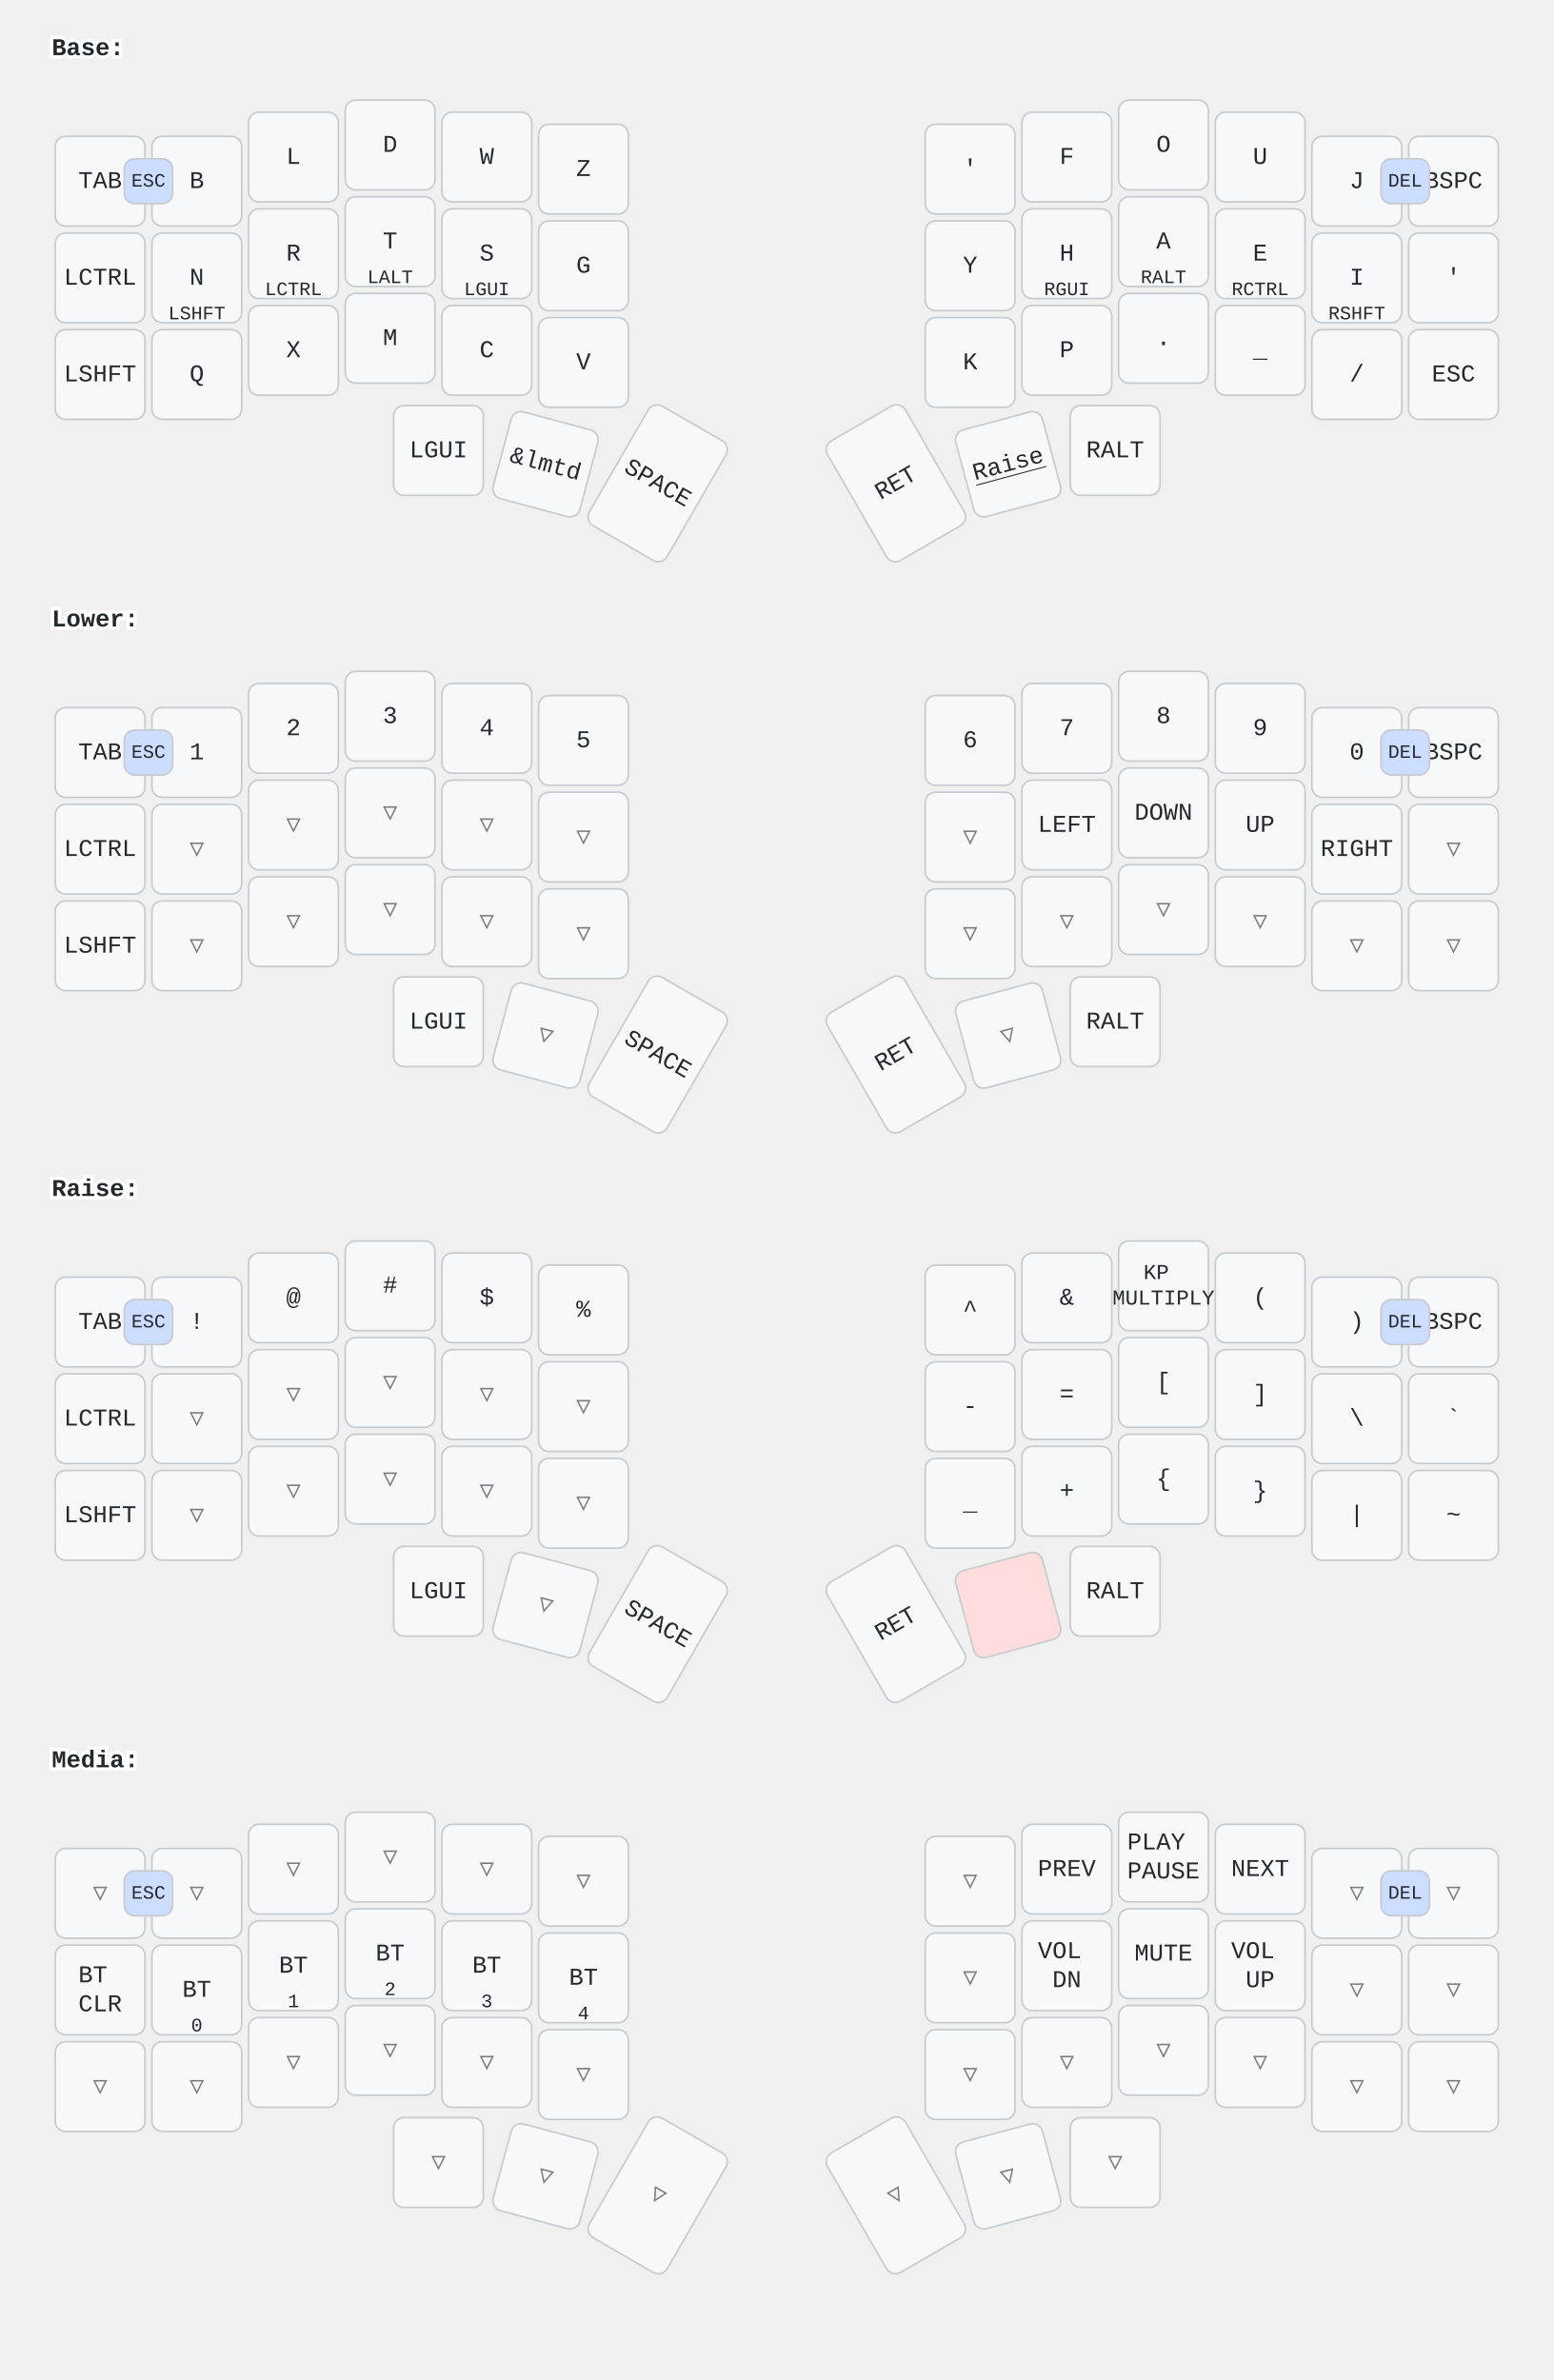
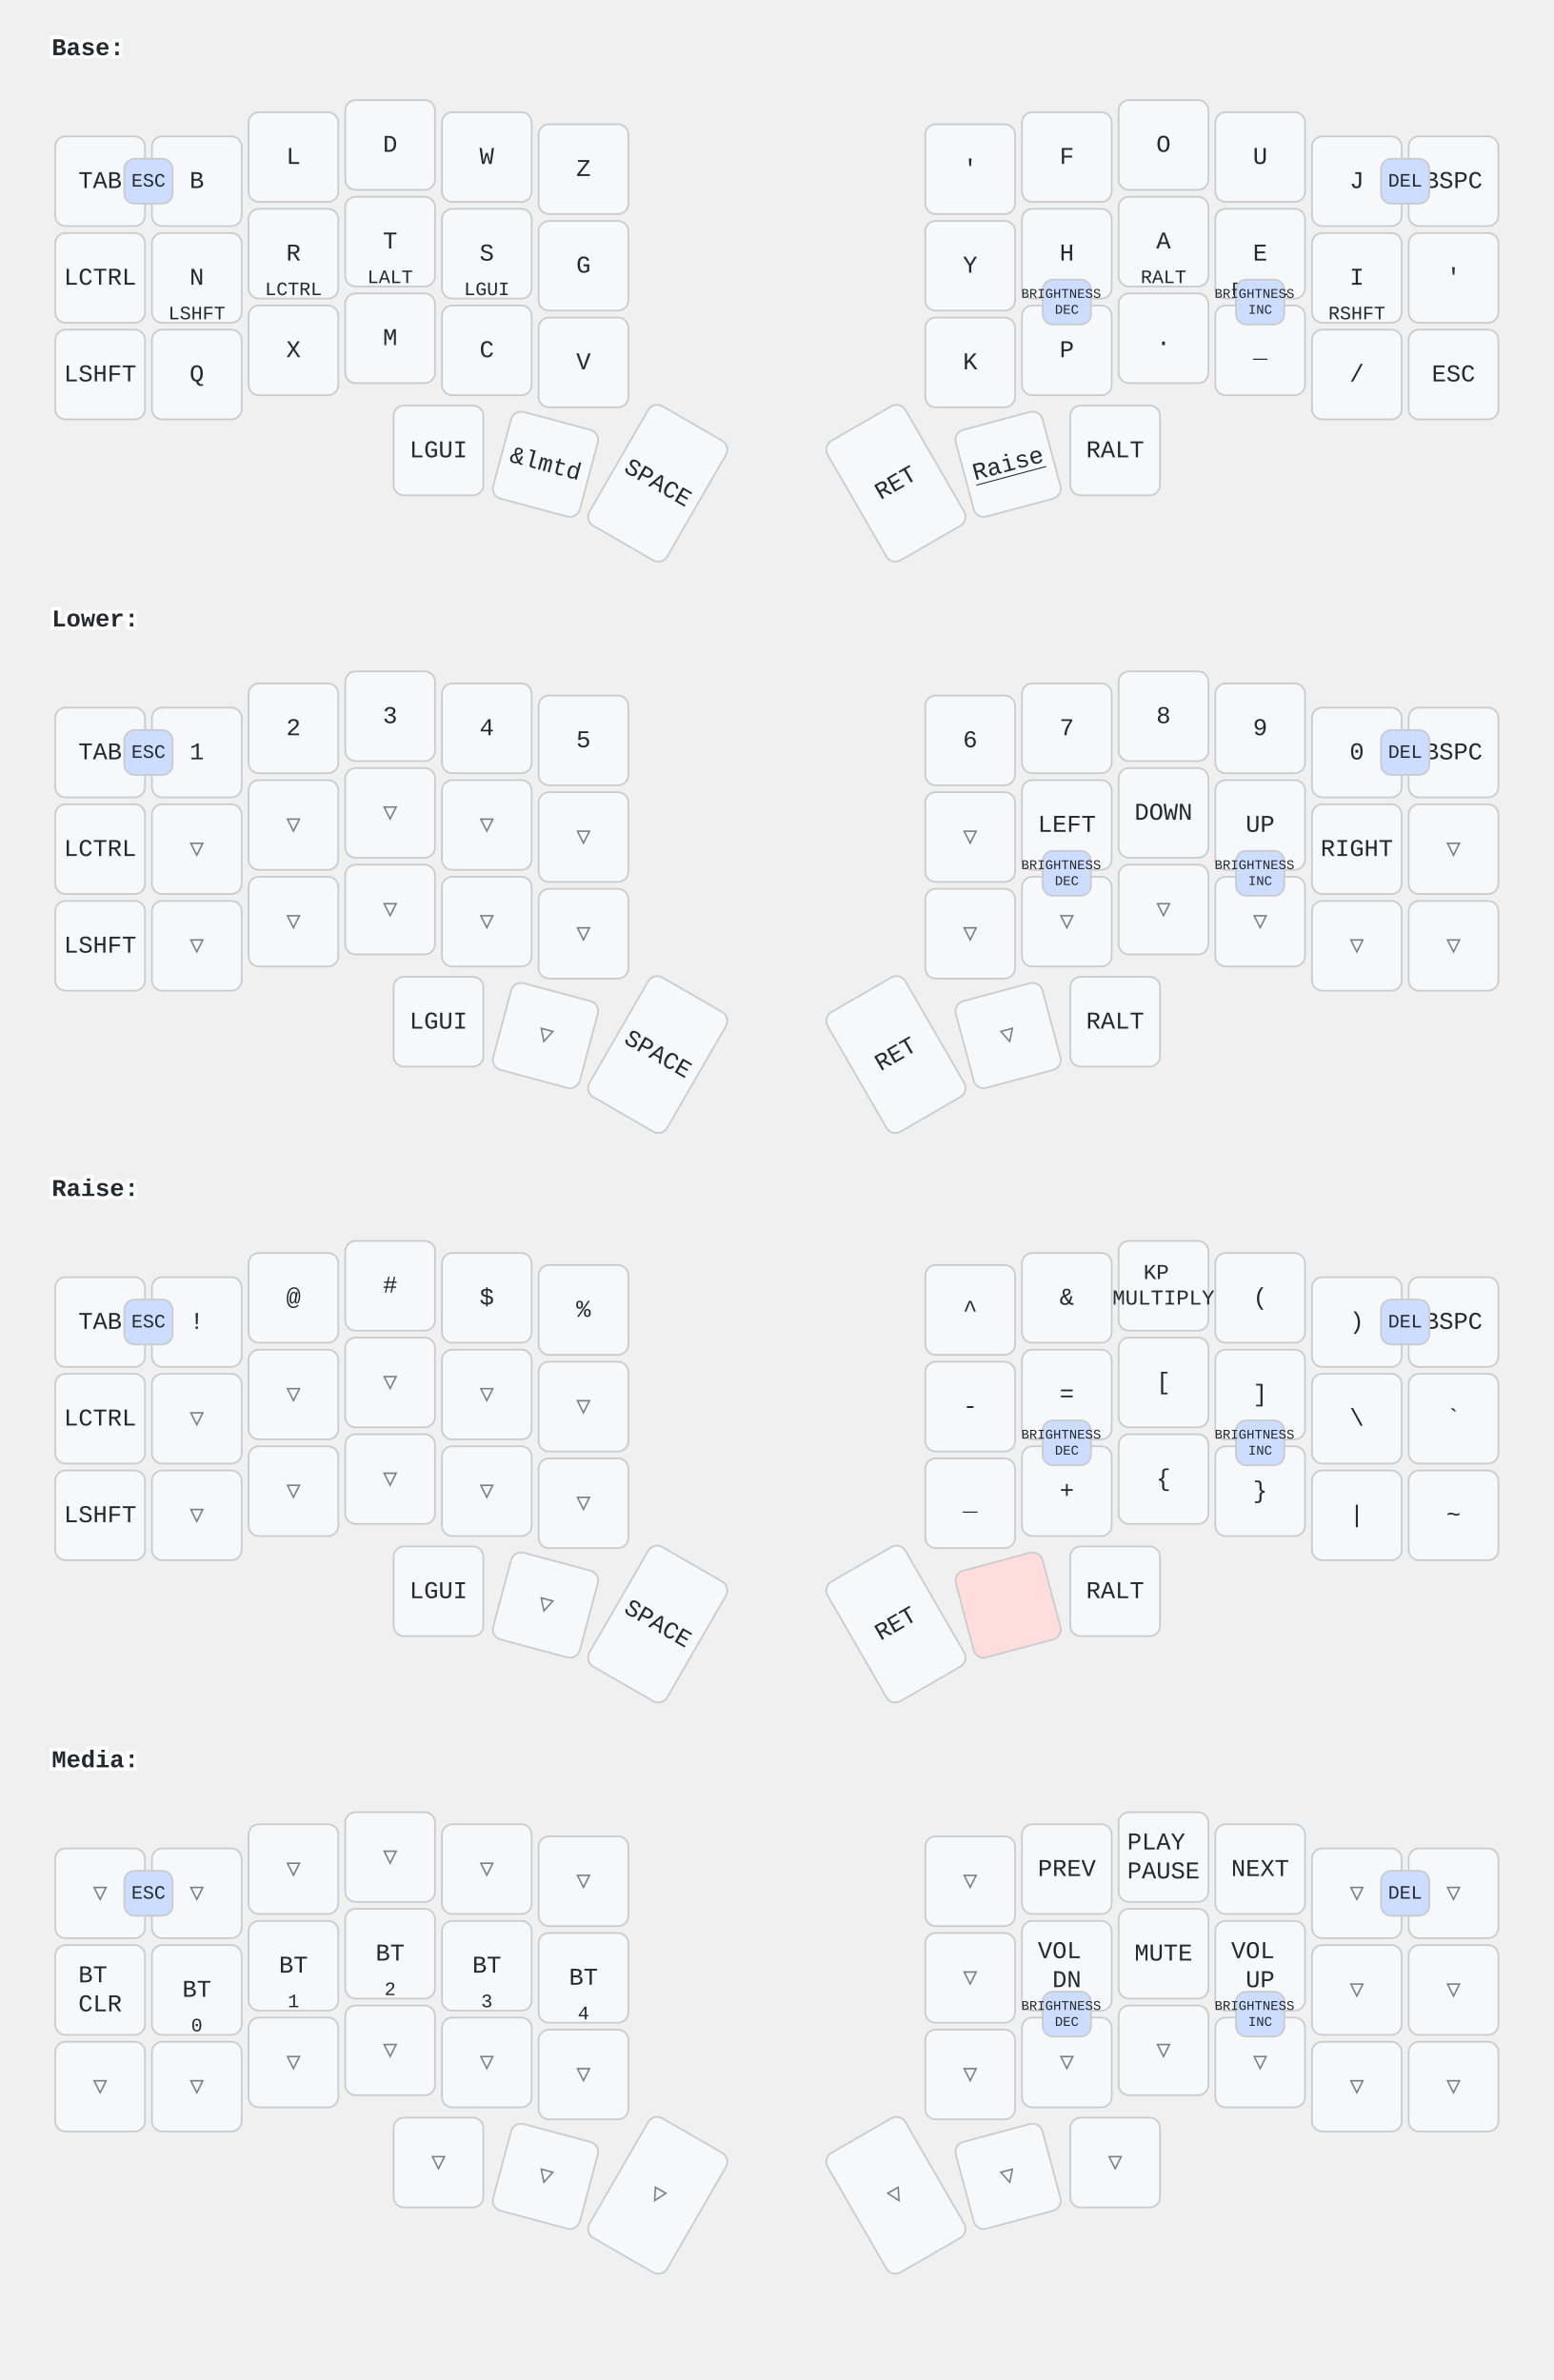
<svg xmlns="http://www.w3.org/2000/svg" width="900" height="1379" viewBox="0 0 900 1379" class="keymap">
  <style>/* inherit to force styles through use tags */
svg path {
    fill: inherit;
}

/* font and background color specifications */
svg.keymap {
    font-family: SFMono-Regular,Consolas,Liberation Mono,Menlo,monospace;
    font-size: 14px;
    font-kerning: normal;
    text-rendering: optimizeLegibility;
    fill: #24292e;
}

/* default key styling */
rect.key {
    fill: #f6f8fa;
}

rect.key, rect.combo {
    stroke: #c9cccf;
    stroke-width: 1;
}

/* default key side styling, only used is draw_key_sides is set */
rect.side {
    filter: brightness(90%);
}

/* color accent for combo boxes */
rect.combo, rect.combo-separate {
    fill: #cdf;
}

/* color accent for held keys */
rect.held, rect.combo.held {
    fill: #fdd;
}

/* color accent for ghost (optional) keys */
rect.ghost, rect.combo.ghost {
    stroke-dasharray: 4, 4;
    stroke-width: 2;
}

text {
    text-anchor: middle;
    dominant-baseline: middle;
}

/* styling for layer labels */
text.label {
    font-weight: bold;
    text-anchor: start;
    stroke: white;
    stroke-width: 4;
    paint-order: stroke;
}

/* styling for optional footer */
text.footer {
    text-anchor: end;
    dominant-baseline: auto;
    stroke: white;
    stroke-width: 4;
    paint-order: stroke;
}

/* styling for combo tap, and key non-tap label text */
text.combo, text.hold, text.shifted, text.left, text.right {
    font-size: 11px;
}

text.hold {
    text-anchor: middle;
    dominant-baseline: auto;
}

text.shifted {
    text-anchor: middle;
    dominant-baseline: hanging;
}

text.left {
    text-anchor: start;
}

text.right {
    text-anchor: end;
}

text.layer-activator {
    text-decoration: underline;
}

/* styling for hold/shifted label text in combo box */
text.combo.hold, text.combo.shifted, text.combo.left, text.combo.right {
    font-size: 8px;
}

/* lighter symbol for transparent keys */
text.trans {
    fill: #7b7e81;
}

/* styling for combo dendrons */
path.combo {
    stroke-width: 1;
    stroke: gray;
    fill: none;
}

/* Start Tabler Icons Cleanup */
/* cannot use height/width with glyphs */
.icon-tabler &gt; path {
    fill: inherit;
    stroke: inherit;
    stroke-width: 2;
}
/* hide tabler's default box */
.icon-tabler &gt; path[stroke="none"][fill="none"] {
    visibility: hidden;
}
/* End Tabler Icons Cleanup */
</style>
  <g transform="translate(30, 0)" class="layer-Base">
    <text x="0" y="28" class="label" id="Base">Base:</text>
    <g transform="translate(0, 56)">
      <g transform="translate(28, 49)" class="key keypos-0">
        <rect rx="6" ry="6" x="-26" y="-26" width="52" height="52" class="key" />
        <text x="0" y="0" class="key tap">TAB</text>
      </g>
      <g transform="translate(84, 49)" class="key keypos-1">
        <rect rx="6" ry="6" x="-26" y="-26" width="52" height="52" class="key" />
        <text x="0" y="0" class="key tap">B</text>
      </g>
      <g transform="translate(140, 35)" class="key keypos-2">
        <rect rx="6" ry="6" x="-26" y="-26" width="52" height="52" class="key" />
        <text x="0" y="0" class="key tap">L</text>
      </g>
      <g transform="translate(196, 28)" class="key keypos-3">
        <rect rx="6" ry="6" x="-26" y="-26" width="52" height="52" class="key" />
        <text x="0" y="0" class="key tap">D</text>
      </g>
      <g transform="translate(252, 35)" class="key keypos-4">
        <rect rx="6" ry="6" x="-26" y="-26" width="52" height="52" class="key" />
        <text x="0" y="0" class="key tap">W</text>
      </g>
      <g transform="translate(308, 42)" class="key keypos-5">
        <rect rx="6" ry="6" x="-26" y="-26" width="52" height="52" class="key" />
        <text x="0" y="0" class="key tap">Z</text>
      </g>
      <g transform="translate(532, 42)" class="key keypos-6">
        <rect rx="6" ry="6" x="-26" y="-26" width="52" height="52" class="key" />
        <text x="0" y="0" class="key tap">'</text>
      </g>
      <g transform="translate(588, 35)" class="key keypos-7">
        <rect rx="6" ry="6" x="-26" y="-26" width="52" height="52" class="key" />
        <text x="0" y="0" class="key tap">F</text>
      </g>
      <g transform="translate(644, 28)" class="key keypos-8">
        <rect rx="6" ry="6" x="-26" y="-26" width="52" height="52" class="key" />
        <text x="0" y="0" class="key tap">O</text>
      </g>
      <g transform="translate(700, 35)" class="key keypos-9">
        <rect rx="6" ry="6" x="-26" y="-26" width="52" height="52" class="key" />
        <text x="0" y="0" class="key tap">U</text>
      </g>
      <g transform="translate(756, 49)" class="key keypos-10">
        <rect rx="6" ry="6" x="-26" y="-26" width="52" height="52" class="key" />
        <text x="0" y="0" class="key tap">J</text>
      </g>
      <g transform="translate(812, 49)" class="key keypos-11">
        <rect rx="6" ry="6" x="-26" y="-26" width="52" height="52" class="key" />
        <text x="0" y="0" class="key tap">BSPC</text>
      </g>
      <g transform="translate(28, 105)" class="key keypos-12">
        <rect rx="6" ry="6" x="-26" y="-26" width="52" height="52" class="key" />
        <text x="0" y="0" class="key tap">LCTRL</text>
      </g>
      <g transform="translate(84, 105)" class="key keypos-13">
        <rect rx="6" ry="6" x="-26" y="-26" width="52" height="52" class="key" />
        <text x="0" y="0" class="key tap">N</text>
        <text x="0" y="24" class="key hold">LSHFT</text>
      </g>
      <g transform="translate(140, 91)" class="key keypos-14">
        <rect rx="6" ry="6" x="-26" y="-26" width="52" height="52" class="key" />
        <text x="0" y="0" class="key tap">R</text>
        <text x="0" y="24" class="key hold">LCTRL</text>
      </g>
      <g transform="translate(196, 84)" class="key keypos-15">
        <rect rx="6" ry="6" x="-26" y="-26" width="52" height="52" class="key" />
        <text x="0" y="0" class="key tap">T</text>
        <text x="0" y="24" class="key hold">LALT</text>
      </g>
      <g transform="translate(252, 91)" class="key keypos-16">
        <rect rx="6" ry="6" x="-26" y="-26" width="52" height="52" class="key" />
        <text x="0" y="0" class="key tap">S</text>
        <text x="0" y="24" class="key hold">LGUI</text>
      </g>
      <g transform="translate(308, 98)" class="key keypos-17">
        <rect rx="6" ry="6" x="-26" y="-26" width="52" height="52" class="key" />
        <text x="0" y="0" class="key tap">G</text>
      </g>
      <g transform="translate(532, 98)" class="key keypos-18">
        <rect rx="6" ry="6" x="-26" y="-26" width="52" height="52" class="key" />
        <text x="0" y="0" class="key tap">Y</text>
      </g>
      <g transform="translate(588, 91)" class="key keypos-19">
        <rect rx="6" ry="6" x="-26" y="-26" width="52" height="52" class="key" />
        <text x="0" y="0" class="key tap">H</text>
        <text x="0" y="24" class="key hold">RGUI</text>
      </g>
      <g transform="translate(644, 84)" class="key keypos-20">
        <rect rx="6" ry="6" x="-26" y="-26" width="52" height="52" class="key" />
        <text x="0" y="0" class="key tap">A</text>
        <text x="0" y="24" class="key hold">RALT</text>
      </g>
      <g transform="translate(700, 91)" class="key keypos-21">
        <rect rx="6" ry="6" x="-26" y="-26" width="52" height="52" class="key" />
        <text x="0" y="0" class="key tap">E</text>
        <text x="0" y="24" class="key hold">RCTRL</text>
      </g>
      <g transform="translate(756, 105)" class="key keypos-22">
        <rect rx="6" ry="6" x="-26" y="-26" width="52" height="52" class="key" />
        <text x="0" y="0" class="key tap">I</text>
        <text x="0" y="24" class="key hold">RSHFT</text>
      </g>
      <g transform="translate(812, 105)" class="key keypos-23">
        <rect rx="6" ry="6" x="-26" y="-26" width="52" height="52" class="key" />
        <text x="0" y="0" class="key tap">'</text>
      </g>
      <g transform="translate(28, 161)" class="key keypos-24">
        <rect rx="6" ry="6" x="-26" y="-26" width="52" height="52" class="key" />
        <text x="0" y="0" class="key tap">LSHFT</text>
      </g>
      <g transform="translate(84, 161)" class="key keypos-25">
        <rect rx="6" ry="6" x="-26" y="-26" width="52" height="52" class="key" />
        <text x="0" y="0" class="key tap">Q</text>
      </g>
      <g transform="translate(140, 147)" class="key keypos-26">
        <rect rx="6" ry="6" x="-26" y="-26" width="52" height="52" class="key" />
        <text x="0" y="0" class="key tap">X</text>
      </g>
      <g transform="translate(196, 140)" class="key keypos-27">
        <rect rx="6" ry="6" x="-26" y="-26" width="52" height="52" class="key" />
        <text x="0" y="0" class="key tap">M</text>
      </g>
      <g transform="translate(252, 147)" class="key keypos-28">
        <rect rx="6" ry="6" x="-26" y="-26" width="52" height="52" class="key" />
        <text x="0" y="0" class="key tap">C</text>
      </g>
      <g transform="translate(308, 154)" class="key keypos-29">
        <rect rx="6" ry="6" x="-26" y="-26" width="52" height="52" class="key" />
        <text x="0" y="0" class="key tap">V</text>
      </g>
      <g transform="translate(532, 154)" class="key keypos-30">
        <rect rx="6" ry="6" x="-26" y="-26" width="52" height="52" class="key" />
        <text x="0" y="0" class="key tap">K</text>
      </g>
      <g transform="translate(588, 147)" class="key keypos-31">
        <rect rx="6" ry="6" x="-26" y="-26" width="52" height="52" class="key" />
        <text x="0" y="0" class="key tap">P</text>
      </g>
      <g transform="translate(644, 140)" class="key keypos-32">
        <rect rx="6" ry="6" x="-26" y="-26" width="52" height="52" class="key" />
        <text x="0" y="0" class="key tap">.</text>
      </g>
      <g transform="translate(700, 147)" class="key keypos-33">
        <rect rx="6" ry="6" x="-26" y="-26" width="52" height="52" class="key" />
        <text x="0" y="0" class="key tap">_</text>
      </g>
      <g transform="translate(756, 161)" class="key keypos-34">
        <rect rx="6" ry="6" x="-26" y="-26" width="52" height="52" class="key" />
        <text x="0" y="0" class="key tap">/</text>
      </g>
      <g transform="translate(812, 161)" class="key keypos-35">
        <rect rx="6" ry="6" x="-26" y="-26" width="52" height="52" class="key" />
        <text x="0" y="0" class="key tap">ESC</text>
      </g>
      <g transform="translate(224, 205)" class="key keypos-36">
        <rect rx="6" ry="6" x="-26" y="-26" width="52" height="52" class="key" />
        <text x="0" y="0" class="key tap">LGUI</text>
      </g>
      <g transform="translate(286, 213) rotate(15.0)" class="key keypos-37">
        <rect rx="6" ry="6" x="-26" y="-26" width="52" height="52" class="key" />
        <text x="0" y="0" class="key tap">&amp;lmtd</text>
      </g>
      <g transform="translate(351, 224) rotate(30.0)" class="key keypos-38">
        <rect rx="6" ry="6" x="-26" y="-40" width="52" height="80" class="key" />
        <text x="0" y="0" class="key tap">SPACE</text>
      </g>
      <g transform="translate(489, 224) rotate(-30.0)" class="key keypos-39">
        <rect rx="6" ry="6" x="-26" y="-40" width="52" height="80" class="key" />
        <text x="0" y="0" class="key tap">RET</text>
      </g>
      <g transform="translate(554, 213) rotate(-15.0)" class="key keypos-40">
        <rect rx="6" ry="6" x="-26" y="-26" width="52" height="52" class="key" />
        <a href="#Raise">
          <text x="0" y="0" class="key tap layer-activator">Raise</text>
        </a>
      </g>
      <g transform="translate(616, 205)" class="key keypos-41">
        <rect rx="6" ry="6" x="-26" y="-26" width="52" height="52" class="key" />
        <text x="0" y="0" class="key tap">RALT</text>
      </g>
      <g class="combo combopos-0">
        <rect rx="6" ry="6" x="42" y="36" width="28" height="26" class="combo" />
        <text x="56" y="49" class="combo tap">ESC</text>
      </g>
      <g class="combo combopos-1">
        <rect rx="6" ry="6" x="770" y="36" width="28" height="26" class="combo" />
        <text x="784" y="49" class="combo tap">DEL</text>
      </g>
+       <g class="combo combopos-2">
+         <rect rx="6" ry="6" x="574" y="106" width="28" height="26" class="combo" />
+         <text x="588" y="119" class="combo tap">
+           <tspan x="588" dy="-0.6em" style="font-size: 70%">BRIGHTNESS</tspan>
+           <tspan x="588" dy="1.2em" style="font-size: 70%">DEC</tspan>
+         </text>
+       </g>
+       <g class="combo combopos-3">
+         <rect rx="6" ry="6" x="686" y="106" width="28" height="26" class="combo" />
+         <text x="700" y="119" class="combo tap">
+           <tspan x="700" dy="-0.6em" style="font-size: 70%">BRIGHTNESS</tspan>
+           <tspan x="700" dy="1.2em" style="font-size: 70%">INC</tspan>
+         </text>
+       </g>
    </g>
  </g>
  <g transform="translate(30, 331)" class="layer-Lower">
    <text x="0" y="28" class="label" id="Lower">Lower:</text>
    <g transform="translate(0, 56)">
      <g transform="translate(28, 49)" class="key keypos-0">
        <rect rx="6" ry="6" x="-26" y="-26" width="52" height="52" class="key" />
        <text x="0" y="0" class="key tap">TAB</text>
      </g>
      <g transform="translate(84, 49)" class="key keypos-1">
        <rect rx="6" ry="6" x="-26" y="-26" width="52" height="52" class="key" />
        <text x="0" y="0" class="key tap">1</text>
      </g>
      <g transform="translate(140, 35)" class="key keypos-2">
        <rect rx="6" ry="6" x="-26" y="-26" width="52" height="52" class="key" />
        <text x="0" y="0" class="key tap">2</text>
      </g>
      <g transform="translate(196, 28)" class="key keypos-3">
        <rect rx="6" ry="6" x="-26" y="-26" width="52" height="52" class="key" />
        <text x="0" y="0" class="key tap">3</text>
      </g>
      <g transform="translate(252, 35)" class="key keypos-4">
        <rect rx="6" ry="6" x="-26" y="-26" width="52" height="52" class="key" />
        <text x="0" y="0" class="key tap">4</text>
      </g>
      <g transform="translate(308, 42)" class="key keypos-5">
        <rect rx="6" ry="6" x="-26" y="-26" width="52" height="52" class="key" />
        <text x="0" y="0" class="key tap">5</text>
      </g>
      <g transform="translate(532, 42)" class="key keypos-6">
        <rect rx="6" ry="6" x="-26" y="-26" width="52" height="52" class="key" />
        <text x="0" y="0" class="key tap">6</text>
      </g>
      <g transform="translate(588, 35)" class="key keypos-7">
        <rect rx="6" ry="6" x="-26" y="-26" width="52" height="52" class="key" />
        <text x="0" y="0" class="key tap">7</text>
      </g>
      <g transform="translate(644, 28)" class="key keypos-8">
        <rect rx="6" ry="6" x="-26" y="-26" width="52" height="52" class="key" />
        <text x="0" y="0" class="key tap">8</text>
      </g>
      <g transform="translate(700, 35)" class="key keypos-9">
        <rect rx="6" ry="6" x="-26" y="-26" width="52" height="52" class="key" />
        <text x="0" y="0" class="key tap">9</text>
      </g>
      <g transform="translate(756, 49)" class="key keypos-10">
        <rect rx="6" ry="6" x="-26" y="-26" width="52" height="52" class="key" />
        <text x="0" y="0" class="key tap">0</text>
      </g>
      <g transform="translate(812, 49)" class="key keypos-11">
        <rect rx="6" ry="6" x="-26" y="-26" width="52" height="52" class="key" />
        <text x="0" y="0" class="key tap">BSPC</text>
      </g>
      <g transform="translate(28, 105)" class="key keypos-12">
        <rect rx="6" ry="6" x="-26" y="-26" width="52" height="52" class="key" />
        <text x="0" y="0" class="key tap">LCTRL</text>
      </g>
      <g transform="translate(84, 105)" class="key trans keypos-13">
        <rect rx="6" ry="6" x="-26" y="-26" width="52" height="52" class="key trans" />
        <text x="0" y="0" class="key trans tap">▽</text>
      </g>
      <g transform="translate(140, 91)" class="key trans keypos-14">
        <rect rx="6" ry="6" x="-26" y="-26" width="52" height="52" class="key trans" />
        <text x="0" y="0" class="key trans tap">▽</text>
      </g>
      <g transform="translate(196, 84)" class="key trans keypos-15">
        <rect rx="6" ry="6" x="-26" y="-26" width="52" height="52" class="key trans" />
        <text x="0" y="0" class="key trans tap">▽</text>
      </g>
      <g transform="translate(252, 91)" class="key trans keypos-16">
        <rect rx="6" ry="6" x="-26" y="-26" width="52" height="52" class="key trans" />
        <text x="0" y="0" class="key trans tap">▽</text>
      </g>
      <g transform="translate(308, 98)" class="key trans keypos-17">
        <rect rx="6" ry="6" x="-26" y="-26" width="52" height="52" class="key trans" />
        <text x="0" y="0" class="key trans tap">▽</text>
      </g>
      <g transform="translate(532, 98)" class="key trans keypos-18">
        <rect rx="6" ry="6" x="-26" y="-26" width="52" height="52" class="key trans" />
        <text x="0" y="0" class="key trans tap">▽</text>
      </g>
      <g transform="translate(588, 91)" class="key keypos-19">
        <rect rx="6" ry="6" x="-26" y="-26" width="52" height="52" class="key" />
        <text x="0" y="0" class="key tap">LEFT</text>
      </g>
      <g transform="translate(644, 84)" class="key keypos-20">
        <rect rx="6" ry="6" x="-26" y="-26" width="52" height="52" class="key" />
        <text x="0" y="0" class="key tap">DOWN</text>
      </g>
      <g transform="translate(700, 91)" class="key keypos-21">
        <rect rx="6" ry="6" x="-26" y="-26" width="52" height="52" class="key" />
        <text x="0" y="0" class="key tap">UP</text>
      </g>
      <g transform="translate(756, 105)" class="key keypos-22">
        <rect rx="6" ry="6" x="-26" y="-26" width="52" height="52" class="key" />
        <text x="0" y="0" class="key tap">RIGHT</text>
      </g>
      <g transform="translate(812, 105)" class="key trans keypos-23">
        <rect rx="6" ry="6" x="-26" y="-26" width="52" height="52" class="key trans" />
        <text x="0" y="0" class="key trans tap">▽</text>
      </g>
      <g transform="translate(28, 161)" class="key keypos-24">
        <rect rx="6" ry="6" x="-26" y="-26" width="52" height="52" class="key" />
        <text x="0" y="0" class="key tap">LSHFT</text>
      </g>
      <g transform="translate(84, 161)" class="key trans keypos-25">
        <rect rx="6" ry="6" x="-26" y="-26" width="52" height="52" class="key trans" />
        <text x="0" y="0" class="key trans tap">▽</text>
      </g>
      <g transform="translate(140, 147)" class="key trans keypos-26">
        <rect rx="6" ry="6" x="-26" y="-26" width="52" height="52" class="key trans" />
        <text x="0" y="0" class="key trans tap">▽</text>
      </g>
      <g transform="translate(196, 140)" class="key trans keypos-27">
        <rect rx="6" ry="6" x="-26" y="-26" width="52" height="52" class="key trans" />
        <text x="0" y="0" class="key trans tap">▽</text>
      </g>
      <g transform="translate(252, 147)" class="key trans keypos-28">
        <rect rx="6" ry="6" x="-26" y="-26" width="52" height="52" class="key trans" />
        <text x="0" y="0" class="key trans tap">▽</text>
      </g>
      <g transform="translate(308, 154)" class="key trans keypos-29">
        <rect rx="6" ry="6" x="-26" y="-26" width="52" height="52" class="key trans" />
        <text x="0" y="0" class="key trans tap">▽</text>
      </g>
      <g transform="translate(532, 154)" class="key trans keypos-30">
        <rect rx="6" ry="6" x="-26" y="-26" width="52" height="52" class="key trans" />
        <text x="0" y="0" class="key trans tap">▽</text>
      </g>
      <g transform="translate(588, 147)" class="key trans keypos-31">
        <rect rx="6" ry="6" x="-26" y="-26" width="52" height="52" class="key trans" />
        <text x="0" y="0" class="key trans tap">▽</text>
      </g>
      <g transform="translate(644, 140)" class="key trans keypos-32">
        <rect rx="6" ry="6" x="-26" y="-26" width="52" height="52" class="key trans" />
        <text x="0" y="0" class="key trans tap">▽</text>
      </g>
      <g transform="translate(700, 147)" class="key trans keypos-33">
        <rect rx="6" ry="6" x="-26" y="-26" width="52" height="52" class="key trans" />
        <text x="0" y="0" class="key trans tap">▽</text>
      </g>
      <g transform="translate(756, 161)" class="key trans keypos-34">
        <rect rx="6" ry="6" x="-26" y="-26" width="52" height="52" class="key trans" />
        <text x="0" y="0" class="key trans tap">▽</text>
      </g>
      <g transform="translate(812, 161)" class="key trans keypos-35">
        <rect rx="6" ry="6" x="-26" y="-26" width="52" height="52" class="key trans" />
        <text x="0" y="0" class="key trans tap">▽</text>
      </g>
      <g transform="translate(224, 205)" class="key keypos-36">
        <rect rx="6" ry="6" x="-26" y="-26" width="52" height="52" class="key" />
        <text x="0" y="0" class="key tap">LGUI</text>
      </g>
      <g transform="translate(286, 213) rotate(15.0)" class="key trans keypos-37">
        <rect rx="6" ry="6" x="-26" y="-26" width="52" height="52" class="key trans" />
        <text x="0" y="0" class="key trans tap">▽</text>
      </g>
      <g transform="translate(351, 224) rotate(30.0)" class="key keypos-38">
        <rect rx="6" ry="6" x="-26" y="-40" width="52" height="80" class="key" />
        <text x="0" y="0" class="key tap">SPACE</text>
      </g>
      <g transform="translate(489, 224) rotate(-30.0)" class="key keypos-39">
        <rect rx="6" ry="6" x="-26" y="-40" width="52" height="80" class="key" />
        <text x="0" y="0" class="key tap">RET</text>
      </g>
      <g transform="translate(554, 213) rotate(-15.0)" class="key trans keypos-40">
        <rect rx="6" ry="6" x="-26" y="-26" width="52" height="52" class="key trans" />
        <text x="0" y="0" class="key trans tap">▽</text>
      </g>
      <g transform="translate(616, 205)" class="key keypos-41">
        <rect rx="6" ry="6" x="-26" y="-26" width="52" height="52" class="key" />
        <text x="0" y="0" class="key tap">RALT</text>
      </g>
      <g class="combo combopos-0">
        <rect rx="6" ry="6" x="42" y="36" width="28" height="26" class="combo" />
        <text x="56" y="49" class="combo tap">ESC</text>
      </g>
      <g class="combo combopos-1">
        <rect rx="6" ry="6" x="770" y="36" width="28" height="26" class="combo" />
        <text x="784" y="49" class="combo tap">DEL</text>
      </g>
+       <g class="combo combopos-2">
+         <rect rx="6" ry="6" x="574" y="106" width="28" height="26" class="combo" />
+         <text x="588" y="119" class="combo tap">
+           <tspan x="588" dy="-0.6em" style="font-size: 70%">BRIGHTNESS</tspan>
+           <tspan x="588" dy="1.2em" style="font-size: 70%">DEC</tspan>
+         </text>
+       </g>
+       <g class="combo combopos-3">
+         <rect rx="6" ry="6" x="686" y="106" width="28" height="26" class="combo" />
+         <text x="700" y="119" class="combo tap">
+           <tspan x="700" dy="-0.6em" style="font-size: 70%">BRIGHTNESS</tspan>
+           <tspan x="700" dy="1.2em" style="font-size: 70%">INC</tspan>
+         </text>
+       </g>
    </g>
  </g>
  <g transform="translate(30, 661)" class="layer-Raise">
    <text x="0" y="28" class="label" id="Raise">Raise:</text>
    <g transform="translate(0, 56)">
      <g transform="translate(28, 49)" class="key keypos-0">
        <rect rx="6" ry="6" x="-26" y="-26" width="52" height="52" class="key" />
        <text x="0" y="0" class="key tap">TAB</text>
      </g>
      <g transform="translate(84, 49)" class="key keypos-1">
        <rect rx="6" ry="6" x="-26" y="-26" width="52" height="52" class="key" />
        <text x="0" y="0" class="key tap">!</text>
      </g>
      <g transform="translate(140, 35)" class="key keypos-2">
        <rect rx="6" ry="6" x="-26" y="-26" width="52" height="52" class="key" />
        <text x="0" y="0" class="key tap">@</text>
      </g>
      <g transform="translate(196, 28)" class="key keypos-3">
        <rect rx="6" ry="6" x="-26" y="-26" width="52" height="52" class="key" />
        <text x="0" y="0" class="key tap">#</text>
      </g>
      <g transform="translate(252, 35)" class="key keypos-4">
        <rect rx="6" ry="6" x="-26" y="-26" width="52" height="52" class="key" />
        <text x="0" y="0" class="key tap">$</text>
      </g>
      <g transform="translate(308, 42)" class="key keypos-5">
        <rect rx="6" ry="6" x="-26" y="-26" width="52" height="52" class="key" />
        <text x="0" y="0" class="key tap">%</text>
      </g>
      <g transform="translate(532, 42)" class="key keypos-6">
        <rect rx="6" ry="6" x="-26" y="-26" width="52" height="52" class="key" />
        <text x="0" y="0" class="key tap">^</text>
      </g>
      <g transform="translate(588, 35)" class="key keypos-7">
        <rect rx="6" ry="6" x="-26" y="-26" width="52" height="52" class="key" />
        <text x="0" y="0" class="key tap">&amp;</text>
      </g>
      <g transform="translate(644, 28)" class="key keypos-8">
        <rect rx="6" ry="6" x="-26" y="-26" width="52" height="52" class="key" />
        <text x="0" y="0" class="key tap">
          <tspan x="0" dy="-0.6em" style="font-size: 88%">KP</tspan>
          <tspan x="0" dy="1.2em" style="font-size: 88%">MULTIPLY</tspan>
        </text>
      </g>
      <g transform="translate(700, 35)" class="key keypos-9">
        <rect rx="6" ry="6" x="-26" y="-26" width="52" height="52" class="key" />
        <text x="0" y="0" class="key tap">(</text>
      </g>
      <g transform="translate(756, 49)" class="key keypos-10">
        <rect rx="6" ry="6" x="-26" y="-26" width="52" height="52" class="key" />
        <text x="0" y="0" class="key tap">)</text>
      </g>
      <g transform="translate(812, 49)" class="key keypos-11">
        <rect rx="6" ry="6" x="-26" y="-26" width="52" height="52" class="key" />
        <text x="0" y="0" class="key tap">BSPC</text>
      </g>
      <g transform="translate(28, 105)" class="key keypos-12">
        <rect rx="6" ry="6" x="-26" y="-26" width="52" height="52" class="key" />
        <text x="0" y="0" class="key tap">LCTRL</text>
      </g>
      <g transform="translate(84, 105)" class="key trans keypos-13">
        <rect rx="6" ry="6" x="-26" y="-26" width="52" height="52" class="key trans" />
        <text x="0" y="0" class="key trans tap">▽</text>
      </g>
      <g transform="translate(140, 91)" class="key trans keypos-14">
        <rect rx="6" ry="6" x="-26" y="-26" width="52" height="52" class="key trans" />
        <text x="0" y="0" class="key trans tap">▽</text>
      </g>
      <g transform="translate(196, 84)" class="key trans keypos-15">
        <rect rx="6" ry="6" x="-26" y="-26" width="52" height="52" class="key trans" />
        <text x="0" y="0" class="key trans tap">▽</text>
      </g>
      <g transform="translate(252, 91)" class="key trans keypos-16">
        <rect rx="6" ry="6" x="-26" y="-26" width="52" height="52" class="key trans" />
        <text x="0" y="0" class="key trans tap">▽</text>
      </g>
      <g transform="translate(308, 98)" class="key trans keypos-17">
        <rect rx="6" ry="6" x="-26" y="-26" width="52" height="52" class="key trans" />
        <text x="0" y="0" class="key trans tap">▽</text>
      </g>
      <g transform="translate(532, 98)" class="key keypos-18">
        <rect rx="6" ry="6" x="-26" y="-26" width="52" height="52" class="key" />
        <text x="0" y="0" class="key tap">-</text>
      </g>
      <g transform="translate(588, 91)" class="key keypos-19">
        <rect rx="6" ry="6" x="-26" y="-26" width="52" height="52" class="key" />
        <text x="0" y="0" class="key tap">=</text>
      </g>
      <g transform="translate(644, 84)" class="key keypos-20">
        <rect rx="6" ry="6" x="-26" y="-26" width="52" height="52" class="key" />
        <text x="0" y="0" class="key tap">[</text>
      </g>
      <g transform="translate(700, 91)" class="key keypos-21">
        <rect rx="6" ry="6" x="-26" y="-26" width="52" height="52" class="key" />
        <text x="0" y="0" class="key tap">]</text>
      </g>
      <g transform="translate(756, 105)" class="key keypos-22">
        <rect rx="6" ry="6" x="-26" y="-26" width="52" height="52" class="key" />
        <text x="0" y="0" class="key tap">\</text>
      </g>
      <g transform="translate(812, 105)" class="key keypos-23">
        <rect rx="6" ry="6" x="-26" y="-26" width="52" height="52" class="key" />
        <text x="0" y="0" class="key tap">`</text>
      </g>
      <g transform="translate(28, 161)" class="key keypos-24">
        <rect rx="6" ry="6" x="-26" y="-26" width="52" height="52" class="key" />
        <text x="0" y="0" class="key tap">LSHFT</text>
      </g>
      <g transform="translate(84, 161)" class="key trans keypos-25">
        <rect rx="6" ry="6" x="-26" y="-26" width="52" height="52" class="key trans" />
        <text x="0" y="0" class="key trans tap">▽</text>
      </g>
      <g transform="translate(140, 147)" class="key trans keypos-26">
        <rect rx="6" ry="6" x="-26" y="-26" width="52" height="52" class="key trans" />
        <text x="0" y="0" class="key trans tap">▽</text>
      </g>
      <g transform="translate(196, 140)" class="key trans keypos-27">
        <rect rx="6" ry="6" x="-26" y="-26" width="52" height="52" class="key trans" />
        <text x="0" y="0" class="key trans tap">▽</text>
      </g>
      <g transform="translate(252, 147)" class="key trans keypos-28">
        <rect rx="6" ry="6" x="-26" y="-26" width="52" height="52" class="key trans" />
        <text x="0" y="0" class="key trans tap">▽</text>
      </g>
      <g transform="translate(308, 154)" class="key trans keypos-29">
        <rect rx="6" ry="6" x="-26" y="-26" width="52" height="52" class="key trans" />
        <text x="0" y="0" class="key trans tap">▽</text>
      </g>
      <g transform="translate(532, 154)" class="key keypos-30">
        <rect rx="6" ry="6" x="-26" y="-26" width="52" height="52" class="key" />
        <text x="0" y="0" class="key tap">_</text>
      </g>
      <g transform="translate(588, 147)" class="key keypos-31">
        <rect rx="6" ry="6" x="-26" y="-26" width="52" height="52" class="key" />
        <text x="0" y="0" class="key tap">+</text>
      </g>
      <g transform="translate(644, 140)" class="key keypos-32">
        <rect rx="6" ry="6" x="-26" y="-26" width="52" height="52" class="key" />
        <text x="0" y="0" class="key tap">{</text>
      </g>
      <g transform="translate(700, 147)" class="key keypos-33">
        <rect rx="6" ry="6" x="-26" y="-26" width="52" height="52" class="key" />
        <text x="0" y="0" class="key tap">}</text>
      </g>
      <g transform="translate(756, 161)" class="key keypos-34">
        <rect rx="6" ry="6" x="-26" y="-26" width="52" height="52" class="key" />
        <text x="0" y="0" class="key tap">|</text>
      </g>
      <g transform="translate(812, 161)" class="key keypos-35">
        <rect rx="6" ry="6" x="-26" y="-26" width="52" height="52" class="key" />
        <text x="0" y="0" class="key tap">~</text>
      </g>
      <g transform="translate(224, 205)" class="key keypos-36">
        <rect rx="6" ry="6" x="-26" y="-26" width="52" height="52" class="key" />
        <text x="0" y="0" class="key tap">LGUI</text>
      </g>
      <g transform="translate(286, 213) rotate(15.0)" class="key trans keypos-37">
        <rect rx="6" ry="6" x="-26" y="-26" width="52" height="52" class="key trans" />
        <text x="0" y="0" class="key trans tap">▽</text>
      </g>
      <g transform="translate(351, 224) rotate(30.0)" class="key keypos-38">
        <rect rx="6" ry="6" x="-26" y="-40" width="52" height="80" class="key" />
        <text x="0" y="0" class="key tap">SPACE</text>
      </g>
      <g transform="translate(489, 224) rotate(-30.0)" class="key keypos-39">
        <rect rx="6" ry="6" x="-26" y="-40" width="52" height="80" class="key" />
        <text x="0" y="0" class="key tap">RET</text>
      </g>
      <g transform="translate(554, 213) rotate(-15.0)" class="key held keypos-40">
        <rect rx="6" ry="6" x="-26" y="-26" width="52" height="52" class="key held" />
      </g>
      <g transform="translate(616, 205)" class="key keypos-41">
        <rect rx="6" ry="6" x="-26" y="-26" width="52" height="52" class="key" />
        <text x="0" y="0" class="key tap">RALT</text>
      </g>
      <g class="combo combopos-0">
        <rect rx="6" ry="6" x="42" y="36" width="28" height="26" class="combo" />
        <text x="56" y="49" class="combo tap">ESC</text>
      </g>
      <g class="combo combopos-1">
        <rect rx="6" ry="6" x="770" y="36" width="28" height="26" class="combo" />
        <text x="784" y="49" class="combo tap">DEL</text>
      </g>
+       <g class="combo combopos-2">
+         <rect rx="6" ry="6" x="574" y="106" width="28" height="26" class="combo" />
+         <text x="588" y="119" class="combo tap">
+           <tspan x="588" dy="-0.6em" style="font-size: 70%">BRIGHTNESS</tspan>
+           <tspan x="588" dy="1.2em" style="font-size: 70%">DEC</tspan>
+         </text>
+       </g>
+       <g class="combo combopos-3">
+         <rect rx="6" ry="6" x="686" y="106" width="28" height="26" class="combo" />
+         <text x="700" y="119" class="combo tap">
+           <tspan x="700" dy="-0.6em" style="font-size: 70%">BRIGHTNESS</tspan>
+           <tspan x="700" dy="1.2em" style="font-size: 70%">INC</tspan>
+         </text>
+       </g>
    </g>
  </g>
  <g transform="translate(30, 992)" class="layer-Media">
    <text x="0" y="28" class="label" id="Media">Media:</text>
    <g transform="translate(0, 56)">
      <g transform="translate(28, 49)" class="key trans keypos-0">
        <rect rx="6" ry="6" x="-26" y="-26" width="52" height="52" class="key trans" />
        <text x="0" y="0" class="key trans tap">▽</text>
      </g>
      <g transform="translate(84, 49)" class="key trans keypos-1">
        <rect rx="6" ry="6" x="-26" y="-26" width="52" height="52" class="key trans" />
        <text x="0" y="0" class="key trans tap">▽</text>
      </g>
      <g transform="translate(140, 35)" class="key trans keypos-2">
        <rect rx="6" ry="6" x="-26" y="-26" width="52" height="52" class="key trans" />
        <text x="0" y="0" class="key trans tap">▽</text>
      </g>
      <g transform="translate(196, 28)" class="key trans keypos-3">
        <rect rx="6" ry="6" x="-26" y="-26" width="52" height="52" class="key trans" />
        <text x="0" y="0" class="key trans tap">▽</text>
      </g>
      <g transform="translate(252, 35)" class="key trans keypos-4">
        <rect rx="6" ry="6" x="-26" y="-26" width="52" height="52" class="key trans" />
        <text x="0" y="0" class="key trans tap">▽</text>
      </g>
      <g transform="translate(308, 42)" class="key trans keypos-5">
        <rect rx="6" ry="6" x="-26" y="-26" width="52" height="52" class="key trans" />
        <text x="0" y="0" class="key trans tap">▽</text>
      </g>
      <g transform="translate(532, 42)" class="key trans keypos-6">
        <rect rx="6" ry="6" x="-26" y="-26" width="52" height="52" class="key trans" />
        <text x="0" y="0" class="key trans tap">▽</text>
      </g>
      <g transform="translate(588, 35)" class="key keypos-7">
        <rect rx="6" ry="6" x="-26" y="-26" width="52" height="52" class="key" />
        <text x="0" y="0" class="key tap">PREV</text>
      </g>
      <g transform="translate(644, 28)" class="key keypos-8">
        <rect rx="6" ry="6" x="-26" y="-26" width="52" height="52" class="key" />
        <text x="0" y="0" class="key tap">
          <tspan x="0" dy="-0.6em">PLAY</tspan>
          <tspan x="0" dy="1.2em">PAUSE</tspan>
        </text>
      </g>
      <g transform="translate(700, 35)" class="key keypos-9">
        <rect rx="6" ry="6" x="-26" y="-26" width="52" height="52" class="key" />
        <text x="0" y="0" class="key tap">NEXT</text>
      </g>
      <g transform="translate(756, 49)" class="key trans keypos-10">
        <rect rx="6" ry="6" x="-26" y="-26" width="52" height="52" class="key trans" />
        <text x="0" y="0" class="key trans tap">▽</text>
      </g>
      <g transform="translate(812, 49)" class="key trans keypos-11">
        <rect rx="6" ry="6" x="-26" y="-26" width="52" height="52" class="key trans" />
        <text x="0" y="0" class="key trans tap">▽</text>
      </g>
      <g transform="translate(28, 105)" class="key keypos-12">
        <rect rx="6" ry="6" x="-26" y="-26" width="52" height="52" class="key" />
        <text x="0" y="0" class="key tap">
          <tspan x="0" dy="-0.6em">BT</tspan>
          <tspan x="0" dy="1.2em">CLR</tspan>
        </text>
      </g>
      <g transform="translate(84, 105)" class="key keypos-13">
        <rect rx="6" ry="6" x="-26" y="-26" width="52" height="52" class="key" />
        <text x="0" y="0" class="key tap">BT</text>
        <text x="0" y="24" class="key hold">0</text>
      </g>
      <g transform="translate(140, 91)" class="key keypos-14">
        <rect rx="6" ry="6" x="-26" y="-26" width="52" height="52" class="key" />
        <text x="0" y="0" class="key tap">BT</text>
        <text x="0" y="24" class="key hold">1</text>
      </g>
      <g transform="translate(196, 84)" class="key keypos-15">
        <rect rx="6" ry="6" x="-26" y="-26" width="52" height="52" class="key" />
        <text x="0" y="0" class="key tap">BT</text>
        <text x="0" y="24" class="key hold">2</text>
      </g>
      <g transform="translate(252, 91)" class="key keypos-16">
        <rect rx="6" ry="6" x="-26" y="-26" width="52" height="52" class="key" />
        <text x="0" y="0" class="key tap">BT</text>
        <text x="0" y="24" class="key hold">3</text>
      </g>
      <g transform="translate(308, 98)" class="key keypos-17">
        <rect rx="6" ry="6" x="-26" y="-26" width="52" height="52" class="key" />
        <text x="0" y="0" class="key tap">BT</text>
        <text x="0" y="24" class="key hold">4</text>
      </g>
      <g transform="translate(532, 98)" class="key trans keypos-18">
        <rect rx="6" ry="6" x="-26" y="-26" width="52" height="52" class="key trans" />
        <text x="0" y="0" class="key trans tap">▽</text>
      </g>
      <g transform="translate(588, 91)" class="key keypos-19">
        <rect rx="6" ry="6" x="-26" y="-26" width="52" height="52" class="key" />
        <text x="0" y="0" class="key tap">
          <tspan x="0" dy="-0.6em">VOL</tspan>
          <tspan x="0" dy="1.2em">DN</tspan>
        </text>
      </g>
      <g transform="translate(644, 84)" class="key keypos-20">
        <rect rx="6" ry="6" x="-26" y="-26" width="52" height="52" class="key" />
        <text x="0" y="0" class="key tap">MUTE</text>
      </g>
      <g transform="translate(700, 91)" class="key keypos-21">
        <rect rx="6" ry="6" x="-26" y="-26" width="52" height="52" class="key" />
        <text x="0" y="0" class="key tap">
          <tspan x="0" dy="-0.6em">VOL</tspan>
          <tspan x="0" dy="1.2em">UP</tspan>
        </text>
      </g>
      <g transform="translate(756, 105)" class="key trans keypos-22">
        <rect rx="6" ry="6" x="-26" y="-26" width="52" height="52" class="key trans" />
        <text x="0" y="0" class="key trans tap">▽</text>
      </g>
      <g transform="translate(812, 105)" class="key trans keypos-23">
        <rect rx="6" ry="6" x="-26" y="-26" width="52" height="52" class="key trans" />
        <text x="0" y="0" class="key trans tap">▽</text>
      </g>
      <g transform="translate(28, 161)" class="key trans keypos-24">
        <rect rx="6" ry="6" x="-26" y="-26" width="52" height="52" class="key trans" />
        <text x="0" y="0" class="key trans tap">▽</text>
      </g>
      <g transform="translate(84, 161)" class="key trans keypos-25">
        <rect rx="6" ry="6" x="-26" y="-26" width="52" height="52" class="key trans" />
        <text x="0" y="0" class="key trans tap">▽</text>
      </g>
      <g transform="translate(140, 147)" class="key trans keypos-26">
        <rect rx="6" ry="6" x="-26" y="-26" width="52" height="52" class="key trans" />
        <text x="0" y="0" class="key trans tap">▽</text>
      </g>
      <g transform="translate(196, 140)" class="key trans keypos-27">
        <rect rx="6" ry="6" x="-26" y="-26" width="52" height="52" class="key trans" />
        <text x="0" y="0" class="key trans tap">▽</text>
      </g>
      <g transform="translate(252, 147)" class="key trans keypos-28">
        <rect rx="6" ry="6" x="-26" y="-26" width="52" height="52" class="key trans" />
        <text x="0" y="0" class="key trans tap">▽</text>
      </g>
      <g transform="translate(308, 154)" class="key trans keypos-29">
        <rect rx="6" ry="6" x="-26" y="-26" width="52" height="52" class="key trans" />
        <text x="0" y="0" class="key trans tap">▽</text>
      </g>
      <g transform="translate(532, 154)" class="key trans keypos-30">
        <rect rx="6" ry="6" x="-26" y="-26" width="52" height="52" class="key trans" />
        <text x="0" y="0" class="key trans tap">▽</text>
      </g>
      <g transform="translate(588, 147)" class="key trans keypos-31">
        <rect rx="6" ry="6" x="-26" y="-26" width="52" height="52" class="key trans" />
        <text x="0" y="0" class="key trans tap">▽</text>
      </g>
      <g transform="translate(644, 140)" class="key trans keypos-32">
        <rect rx="6" ry="6" x="-26" y="-26" width="52" height="52" class="key trans" />
        <text x="0" y="0" class="key trans tap">▽</text>
      </g>
      <g transform="translate(700, 147)" class="key trans keypos-33">
        <rect rx="6" ry="6" x="-26" y="-26" width="52" height="52" class="key trans" />
        <text x="0" y="0" class="key trans tap">▽</text>
      </g>
      <g transform="translate(756, 161)" class="key trans keypos-34">
        <rect rx="6" ry="6" x="-26" y="-26" width="52" height="52" class="key trans" />
        <text x="0" y="0" class="key trans tap">▽</text>
      </g>
      <g transform="translate(812, 161)" class="key trans keypos-35">
        <rect rx="6" ry="6" x="-26" y="-26" width="52" height="52" class="key trans" />
        <text x="0" y="0" class="key trans tap">▽</text>
      </g>
      <g transform="translate(224, 205)" class="key trans keypos-36">
        <rect rx="6" ry="6" x="-26" y="-26" width="52" height="52" class="key trans" />
        <text x="0" y="0" class="key trans tap">▽</text>
      </g>
      <g transform="translate(286, 213) rotate(15.0)" class="key trans keypos-37">
        <rect rx="6" ry="6" x="-26" y="-26" width="52" height="52" class="key trans" />
        <text x="0" y="0" class="key trans tap">▽</text>
      </g>
      <g transform="translate(351, 224) rotate(30.0)" class="key trans keypos-38">
        <rect rx="6" ry="6" x="-26" y="-40" width="52" height="80" class="key trans" />
        <text x="0" y="0" class="key trans tap">▽</text>
      </g>
      <g transform="translate(489, 224) rotate(-30.0)" class="key trans keypos-39">
        <rect rx="6" ry="6" x="-26" y="-40" width="52" height="80" class="key trans" />
        <text x="0" y="0" class="key trans tap">▽</text>
      </g>
      <g transform="translate(554, 213) rotate(-15.0)" class="key trans keypos-40">
        <rect rx="6" ry="6" x="-26" y="-26" width="52" height="52" class="key trans" />
        <text x="0" y="0" class="key trans tap">▽</text>
      </g>
      <g transform="translate(616, 205)" class="key trans keypos-41">
        <rect rx="6" ry="6" x="-26" y="-26" width="52" height="52" class="key trans" />
        <text x="0" y="0" class="key trans tap">▽</text>
      </g>
      <g class="combo combopos-0">
        <rect rx="6" ry="6" x="42" y="36" width="28" height="26" class="combo" />
        <text x="56" y="49" class="combo tap">ESC</text>
      </g>
      <g class="combo combopos-1">
        <rect rx="6" ry="6" x="770" y="36" width="28" height="26" class="combo" />
        <text x="784" y="49" class="combo tap">DEL</text>
      </g>
+       <g class="combo combopos-2">
+         <rect rx="6" ry="6" x="574" y="106" width="28" height="26" class="combo" />
+         <text x="588" y="119" class="combo tap">
+           <tspan x="588" dy="-0.6em" style="font-size: 70%">BRIGHTNESS</tspan>
+           <tspan x="588" dy="1.2em" style="font-size: 70%">DEC</tspan>
+         </text>
+       </g>
+       <g class="combo combopos-3">
+         <rect rx="6" ry="6" x="686" y="106" width="28" height="26" class="combo" />
+         <text x="700" y="119" class="combo tap">
+           <tspan x="700" dy="-0.6em" style="font-size: 70%">BRIGHTNESS</tspan>
+           <tspan x="700" dy="1.2em" style="font-size: 70%">INC</tspan>
+         </text>
+       </g>
    </g>
  </g>
</svg>
